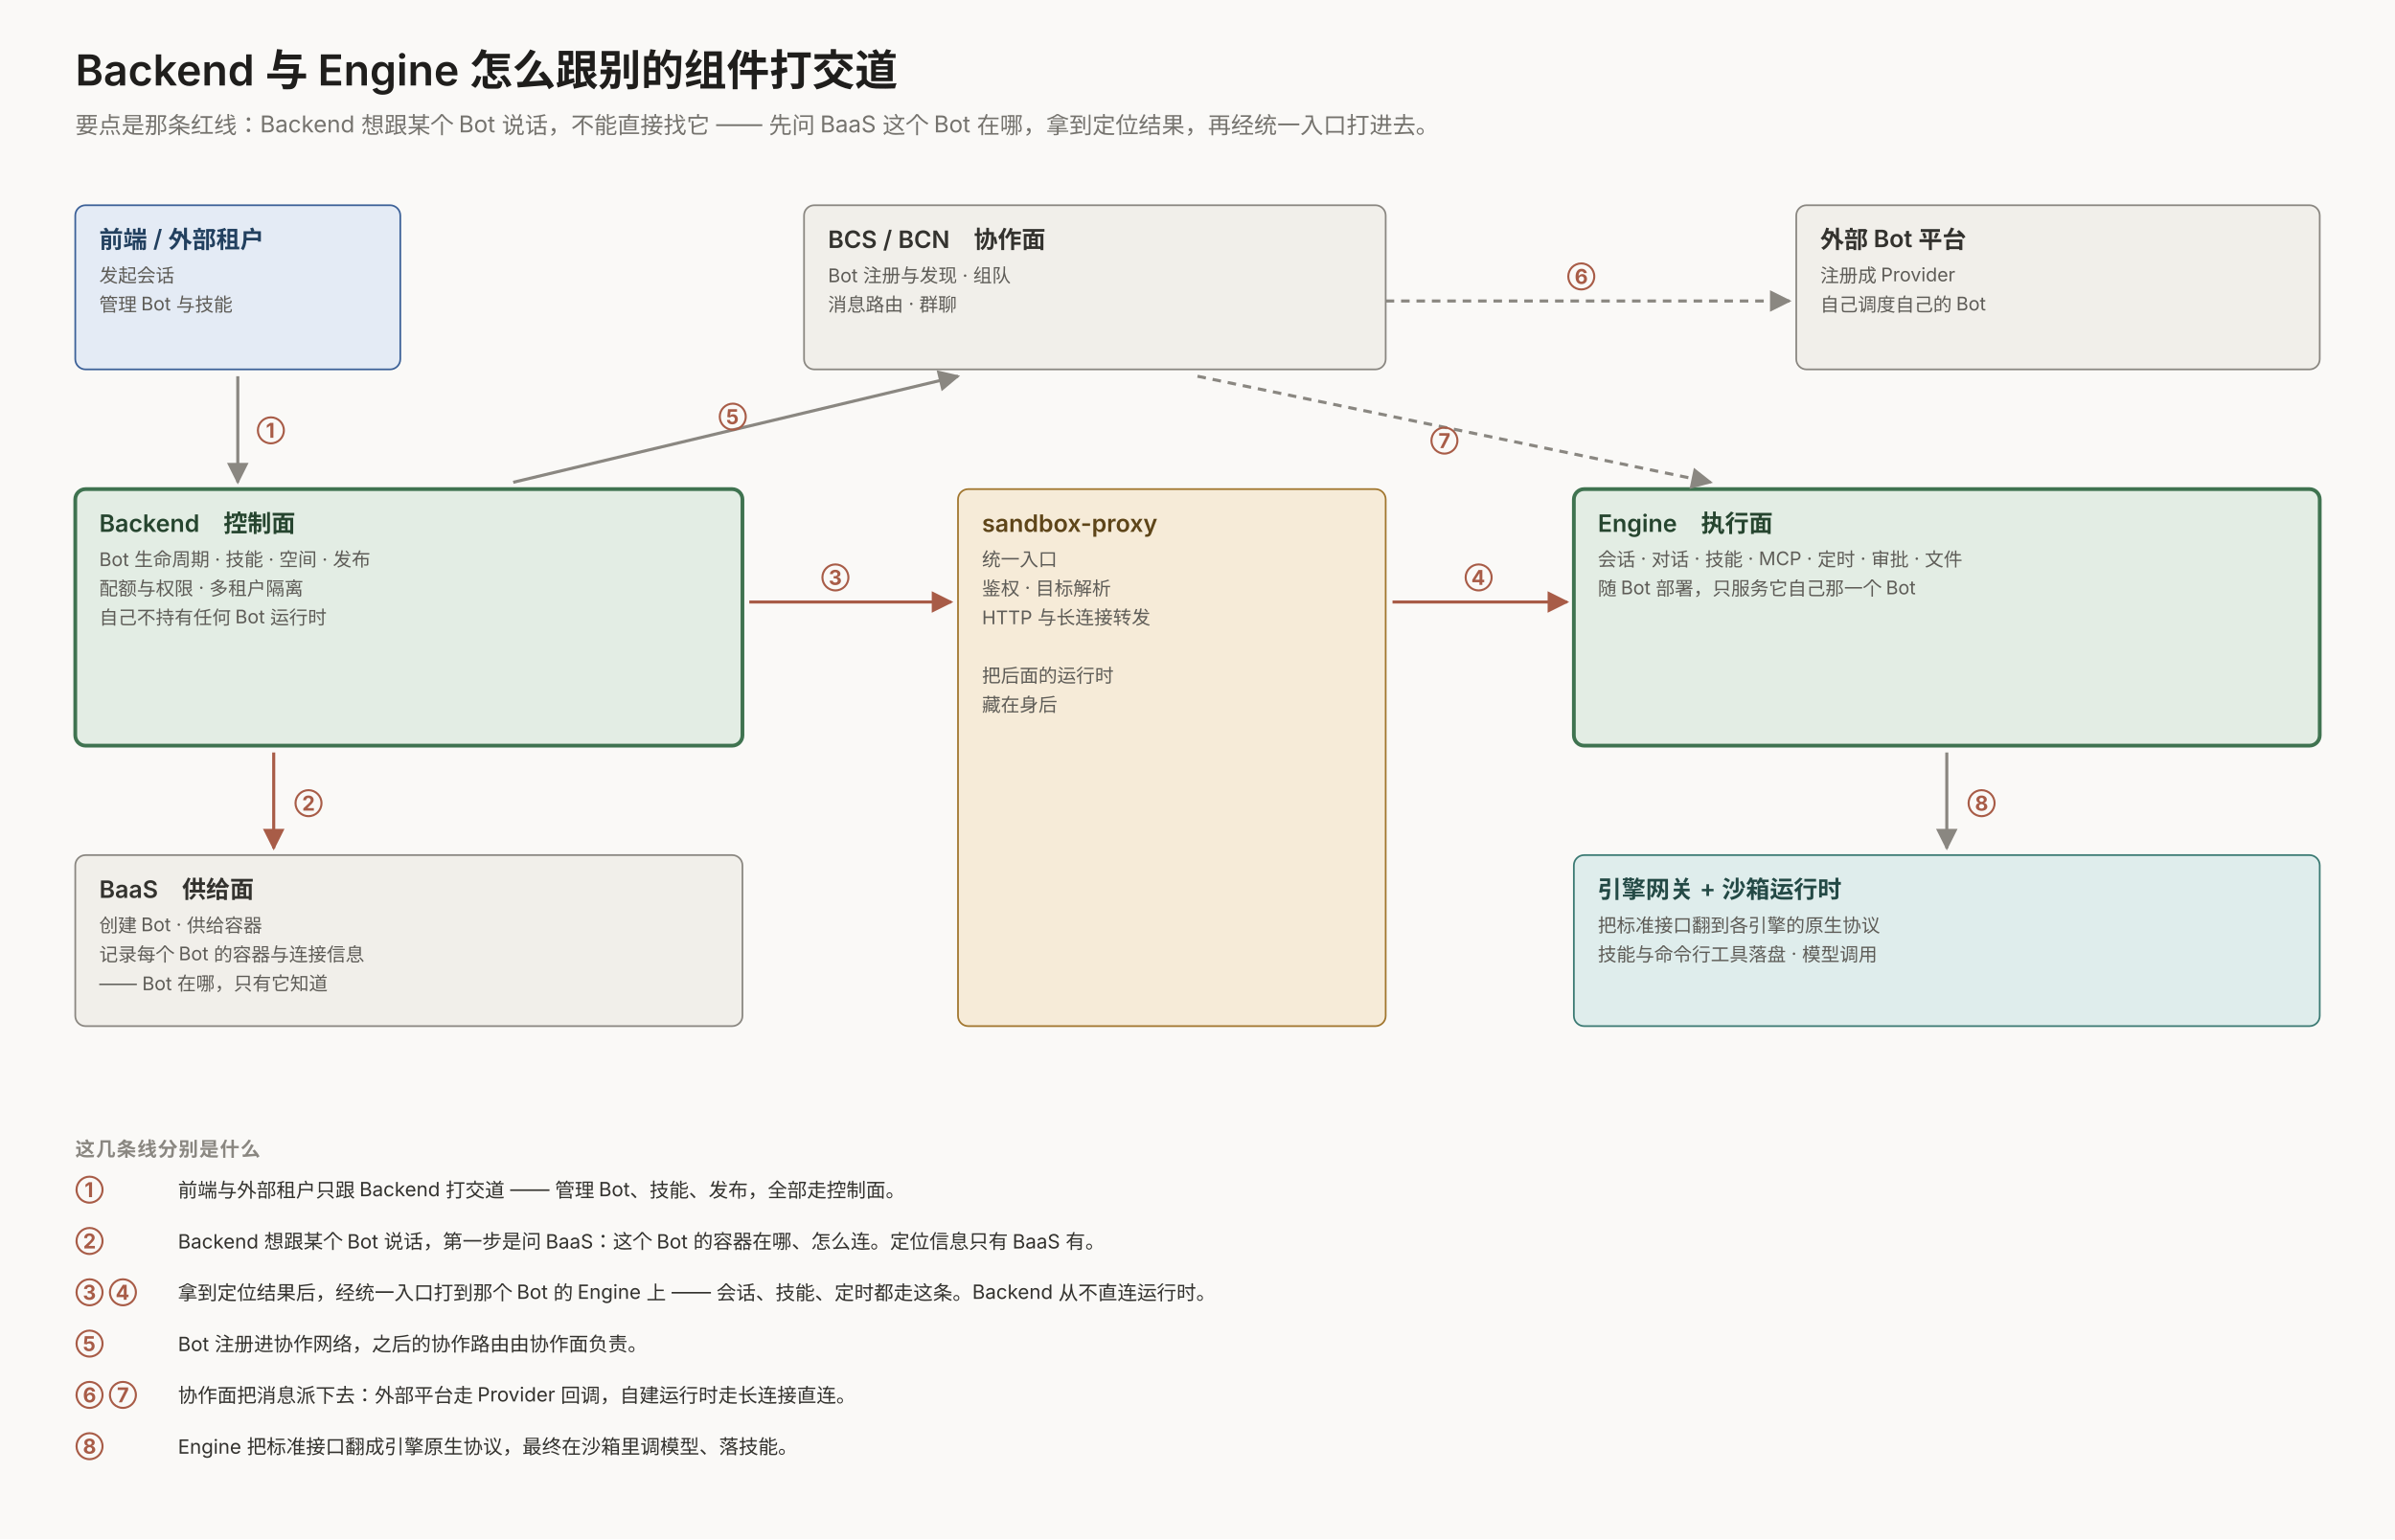
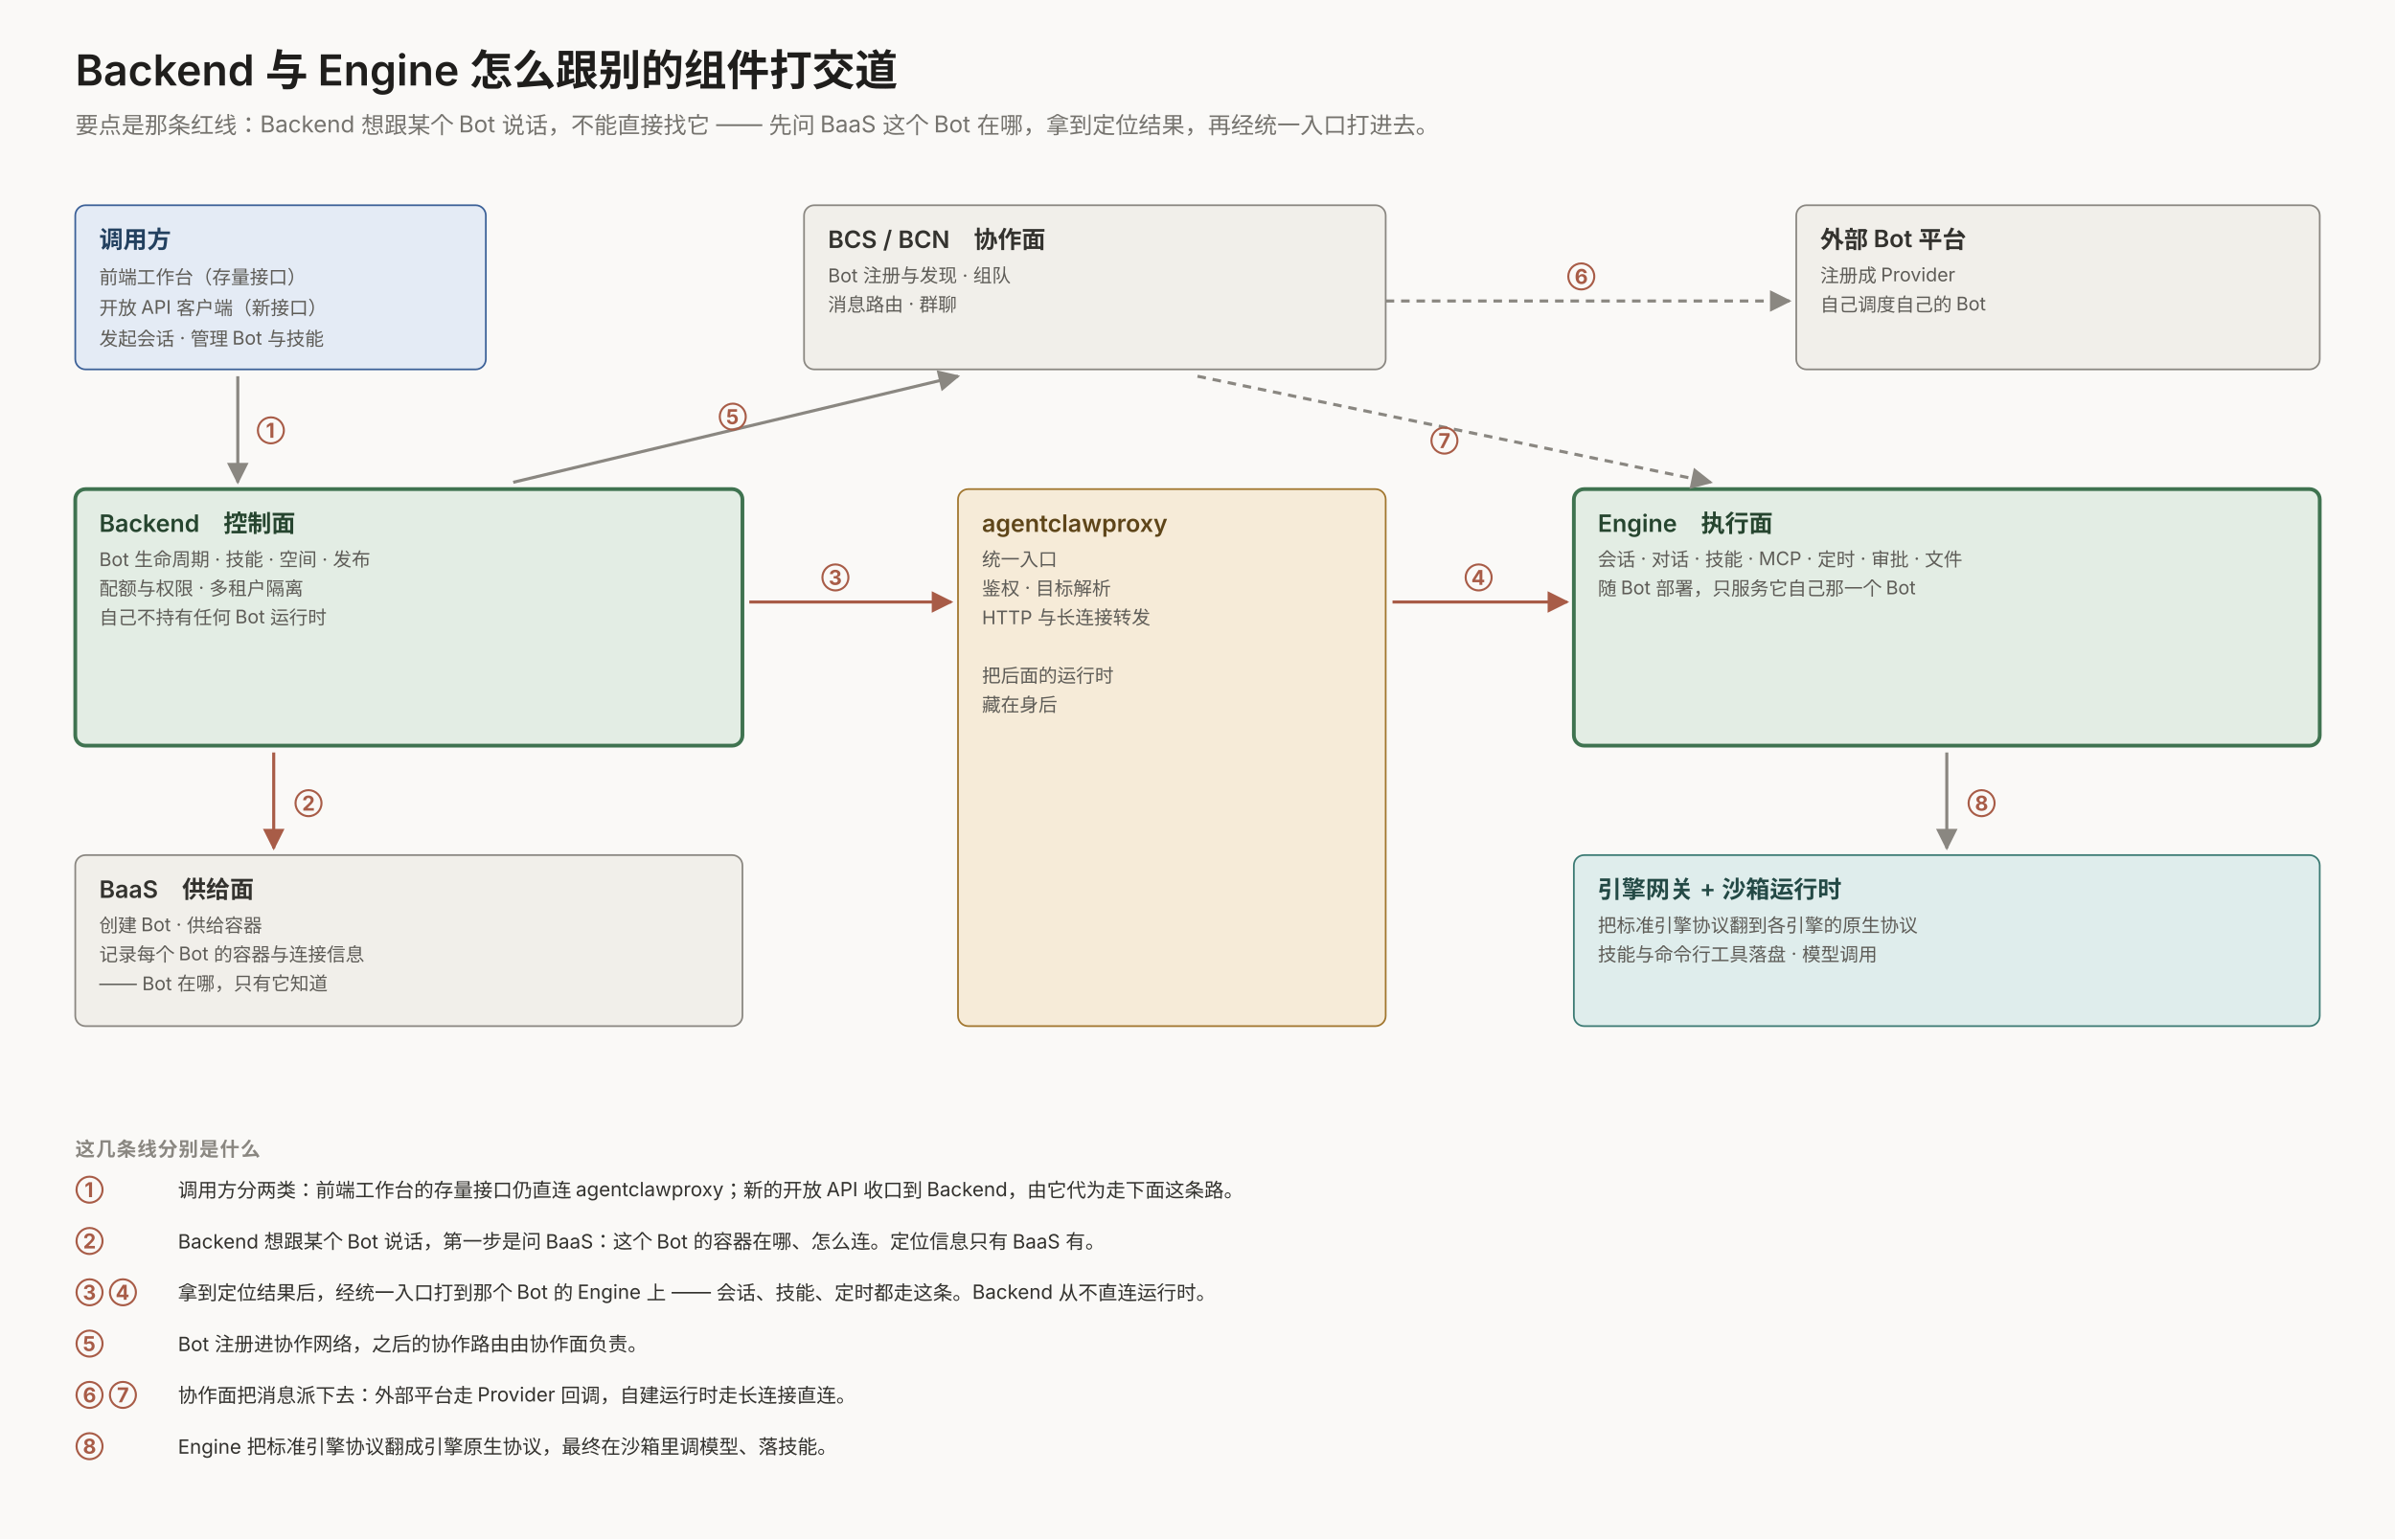
<svg xmlns="http://www.w3.org/2000/svg" viewBox="0 0 1400 900" width="1400" height="900" role="img" aria-label="how backend and engine interact with other components">
  <style>
    .t{font-family:-apple-system,BlinkMacSystemFont,"Segoe UI","PingFang SC","Hiragino Sans GB","Microsoft YaHei","Noto Sans SC",sans-serif}
    .title{font-size:25px;font-weight:600;fill:#1F1E1C}
    .sub{font-size:13.5px;fill:#75736E}
    .bt{font-size:14px;font-weight:600}
    .bd{font-size:11px;fill:#5E5C57}
    .num{font-size:12px;font-weight:700;fill:#A85C47}
    .fl{font-size:11.5px;fill:#33322E}
    .lg{font-size:11.5px;font-weight:600;fill:#8A8781;letter-spacing:.05em}
  </style>
  <rect width="1400" height="900" fill="#FAF9F7" />
  <defs>
    <marker id="m" viewBox="0 0 10 10" refX="9" refY="5" markerWidth="7" markerHeight="7" orient="auto">
      <path d="M 0 0 L 10 5 L 0 10 z" fill="#A85C47" />
    </marker>
    <marker id="mg" viewBox="0 0 10 10" refX="9" refY="5" markerWidth="7" markerHeight="7" orient="auto">
      <path d="M 0 0 L 10 5 L 0 10 z" fill="#8A8781" />
    </marker>
  </defs>
  <g class="t">
    <text x="44" y="50" class="title">Backend 与 Engine 怎么跟别的组件打交道</text>
    <text x="44" y="78" class="sub">要点是那条红线：Backend 想跟某个 Bot 说话，不能直接找它 —— 先问 BaaS 这个 Bot 在哪，拿到定位结果，再经统一入口打进去。</text>
-     <rect x="44" y="120" width="190" height="96" rx="6" fill="#E4EBF5" stroke="#3C6198" stroke-width="1" />
-     <text x="58" y="145" class="bt" fill="#22405F">前端 / 外部租户</text>
-     <text x="58" y="165" class="bd">发起会话</text>
-     <text x="58" y="182" class="bd">管理 Bot 与技能</text>
+     <rect x="44" y="120" width="240" height="96" rx="6" fill="#E4EBF5" stroke="#3C6198" stroke-width="1" />
+     <text x="58" y="145" class="bt" fill="#22405F">调用方</text>
+     <text x="58" y="166" class="bd">前端工作台（存量接口）</text>
+     <text x="58" y="184" class="bd">开放 API 客户端（新接口）</text>
+     <text x="58" y="202" class="bd">发起会话 · 管理 Bot 与技能</text>
    <rect x="470" y="120" width="340" height="96" rx="6" fill="#F1EFEA" stroke="#8A8781" stroke-width="1" />
    <text x="484" y="145" class="bt" fill="#33322E">BCS / BCN　协作面</text>
    <text x="484" y="165" class="bd">Bot 注册与发现 · 组队</text>
    <text x="484" y="182" class="bd">消息路由 · 群聊</text>
    <rect x="1050" y="120" width="306" height="96" rx="6" fill="#F1EFEA" stroke="#8A8781" stroke-width="1" />
    <text x="1064" y="145" class="bt" fill="#33322E">外部 Bot 平台</text>
    <text x="1064" y="165" class="bd">注册成 Provider</text>
    <text x="1064" y="182" class="bd">自己调度自己的 Bot</text>
    <rect x="44" y="286" width="390" height="150" rx="6" fill="#E3EDE4" stroke="#3F7350" stroke-width="2.2" />
    <text x="58" y="311" class="bt" fill="#26452F">Backend　控制面</text>
    <text x="58" y="331" class="bd">Bot 生命周期 · 技能 · 空间 · 发布</text>
    <text x="58" y="348" class="bd">配额与权限 · 多租户隔离</text>
    <text x="58" y="365" class="bd">自己不持有任何 Bot 运行时</text>
    <rect x="44" y="500" width="390" height="100" rx="6" fill="#F1EFEA" stroke="#8A8781" stroke-width="1" />
    <text x="58" y="525" class="bt" fill="#33322E">BaaS　供给面</text>
    <text x="58" y="545" class="bd">创建 Bot · 供给容器</text>
    <text x="58" y="562" class="bd">记录每个 Bot 的容器与连接信息</text>
    <text x="58" y="579" class="bd">—— Bot 在哪，只有它知道</text>
    <rect x="560" y="286" width="250" height="314" rx="6" fill="#F6EBD8" stroke="#A1762E" stroke-width="1" />
-     <text x="574" y="311" class="bt" fill="#5E4519">sandbox-proxy</text>
+     <text x="574" y="311" class="bt" fill="#5E4519">agentclawproxy</text>
    <text x="574" y="331" class="bd">统一入口</text>
    <text x="574" y="348" class="bd">鉴权 · 目标解析</text>
    <text x="574" y="365" class="bd">HTTP 与长连接转发</text>
    <text x="574" y="382" class="bd" />
    <text x="574" y="399" class="bd">把后面的运行时</text>
    <text x="574" y="416" class="bd">藏在身后</text>
    <rect x="920" y="286" width="436" height="150" rx="6" fill="#E3EDE4" stroke="#3F7350" stroke-width="2.2" />
    <text x="934" y="311" class="bt" fill="#26452F">Engine　执行面</text>
    <text x="934" y="331" class="bd">会话 · 对话 · 技能 · MCP · 定时 · 审批 · 文件</text>
    <text x="934" y="348" class="bd">随 Bot 部署，只服务它自己那一个 Bot</text>
    <rect x="920" y="500" width="436" height="100" rx="6" fill="#DFEDEC" stroke="#3B7A73" stroke-width="1" />
    <text x="934" y="525" class="bt" fill="#234945">引擎网关 + 沙箱运行时</text>
-     <text x="934" y="545" class="bd">把标准接口翻到各引擎的原生协议</text>
+     <text x="934" y="545" class="bd">把标准引擎协议翻到各引擎的原生协议</text>
    <text x="934" y="562" class="bd">技能与命令行工具落盘 · 模型调用</text>
    <path d="M 139 220 L 139 282" fill="none" stroke="#8A8781" stroke-width="1.8" marker-end="url(#mg)" />
    <text x="150" y="256" class="num">①</text>
    <path d="M 160 440 L 160 496" fill="none" stroke="#A85C47" stroke-width="1.8" marker-end="url(#m)" />
    <text x="172" y="474" class="num">②</text>
    <path d="M 438 352 L 556 352" fill="none" stroke="#A85C47" stroke-width="1.8" marker-end="url(#m)" />
    <text x="480" y="342" class="num">③</text>
    <path d="M 814 352 L 916 352" fill="none" stroke="#A85C47" stroke-width="1.8" marker-end="url(#m)" />
    <text x="856" y="342" class="num">④</text>
    <path d="M 300 282 L 560 220" fill="none" stroke="#8A8781" stroke-width="1.8" marker-end="url(#mg)" />
    <text x="420" y="248" class="num">⑤</text>
    <path d="M 810 176 L 1046 176" fill="none" stroke="#8A8781" stroke-width="1.8" stroke-dasharray="5 4" marker-end="url(#mg)" />
    <text x="916" y="166" class="num">⑥</text>
    <path d="M 700 220 L 1000 282" fill="none" stroke="#8A8781" stroke-width="1.8" stroke-dasharray="5 4" marker-end="url(#mg)" />
    <text x="836" y="262" class="num">⑦</text>
    <path d="M 1138 440 L 1138 496" fill="none" stroke="#8A8781" stroke-width="1.8" marker-end="url(#mg)" />
    <text x="1150" y="474" class="num">⑧</text>
    <text x="44" y="676" class="lg">这几条线分别是什么</text>
    <text x="44" y="700" class="num">①</text>
-     <text x="104" y="700" class="fl">前端与外部租户只跟 Backend 打交道 —— 管理 Bot、技能、发布，全部走控制面。</text>
+     <text x="104" y="700" class="fl">调用方分两类：前端工作台的存量接口仍直连 agentclawproxy；新的开放 API 收口到 Backend，由它代为走下面这条路。</text>
    <text x="44" y="730" class="num">②</text>
    <text x="104" y="730" class="fl">Backend 想跟某个 Bot 说话，第一步是问 BaaS：这个 Bot 的容器在哪、怎么连。定位信息只有 BaaS 有。</text>
    <text x="44" y="760" class="num">③ ④</text>
    <text x="104" y="760" class="fl">拿到定位结果后，经统一入口打到那个 Bot 的 Engine 上 —— 会话、技能、定时都走这条。Backend 从不直连运行时。</text>
    <text x="44" y="790" class="num">⑤</text>
    <text x="104" y="790" class="fl">Bot 注册进协作网络，之后的协作路由由协作面负责。</text>
    <text x="44" y="820" class="num">⑥ ⑦</text>
    <text x="104" y="820" class="fl">协作面把消息派下去：外部平台走 Provider 回调，自建运行时走长连接直连。</text>
    <text x="44" y="850" class="num">⑧</text>
-     <text x="104" y="850" class="fl">Engine 把标准接口翻成引擎原生协议，最终在沙箱里调模型、落技能。</text>
+     <text x="104" y="850" class="fl">Engine 把标准引擎协议翻成引擎原生协议，最终在沙箱里调模型、落技能。</text>
  </g>
</svg>
